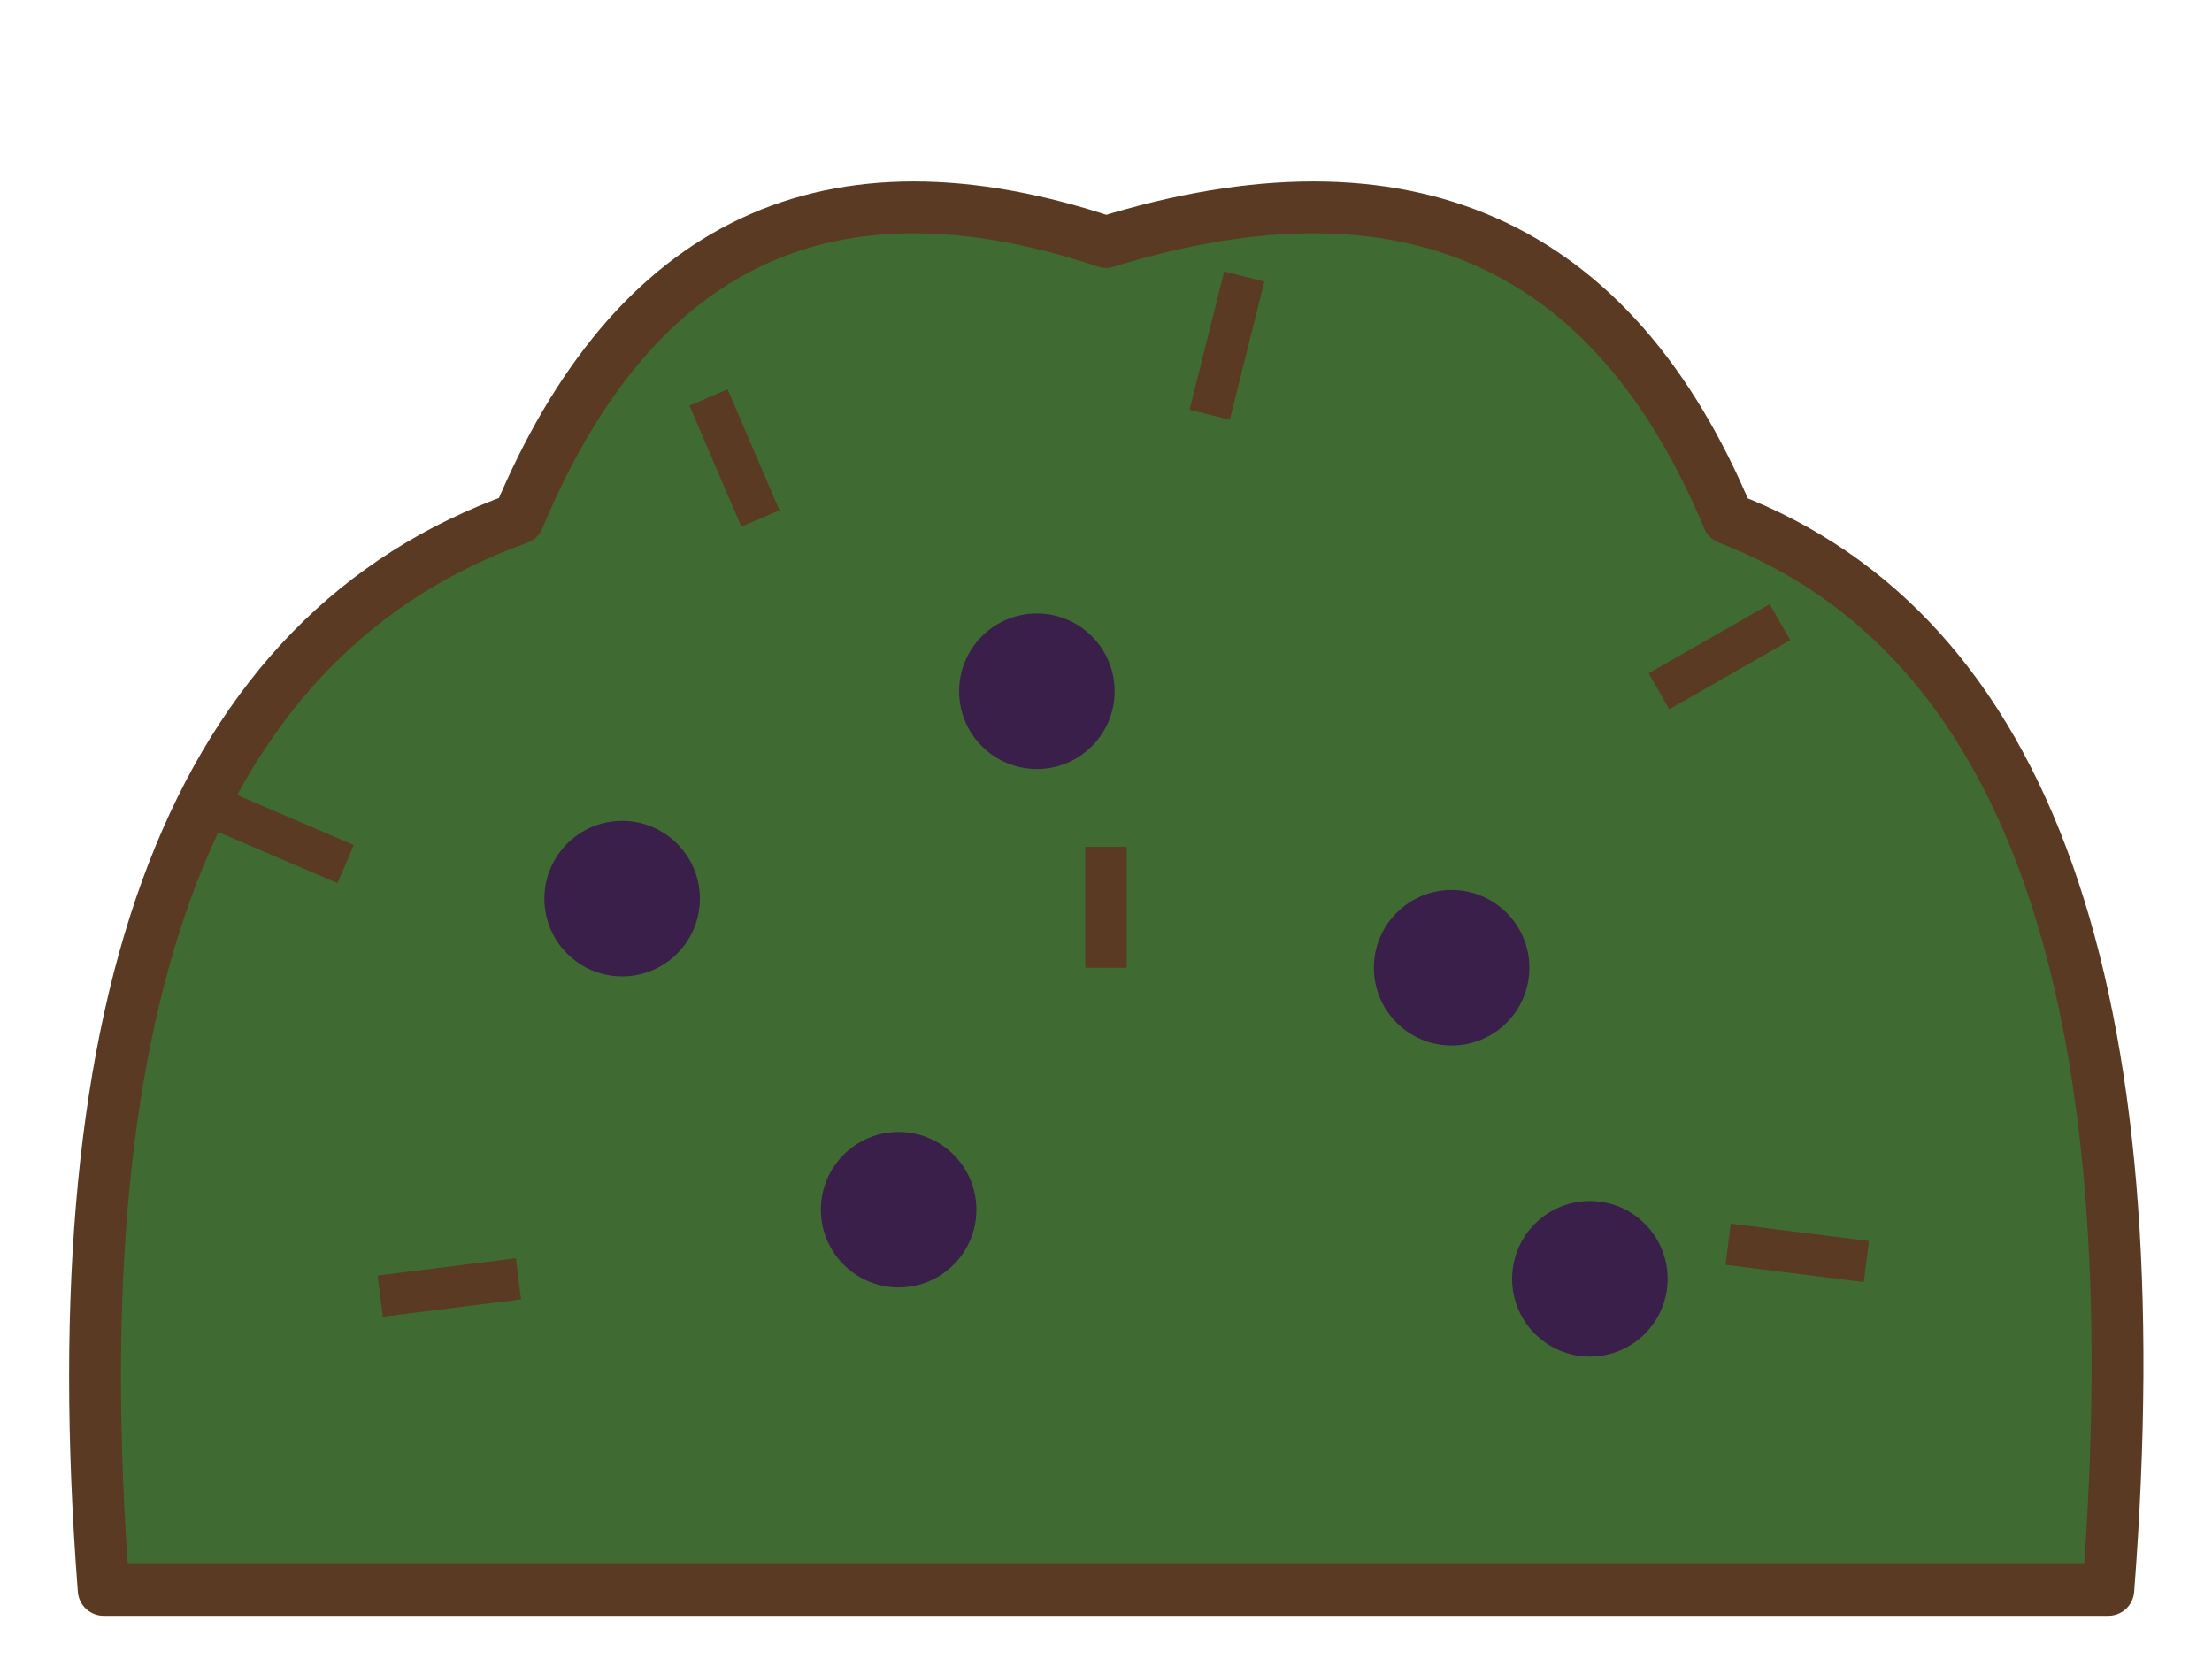
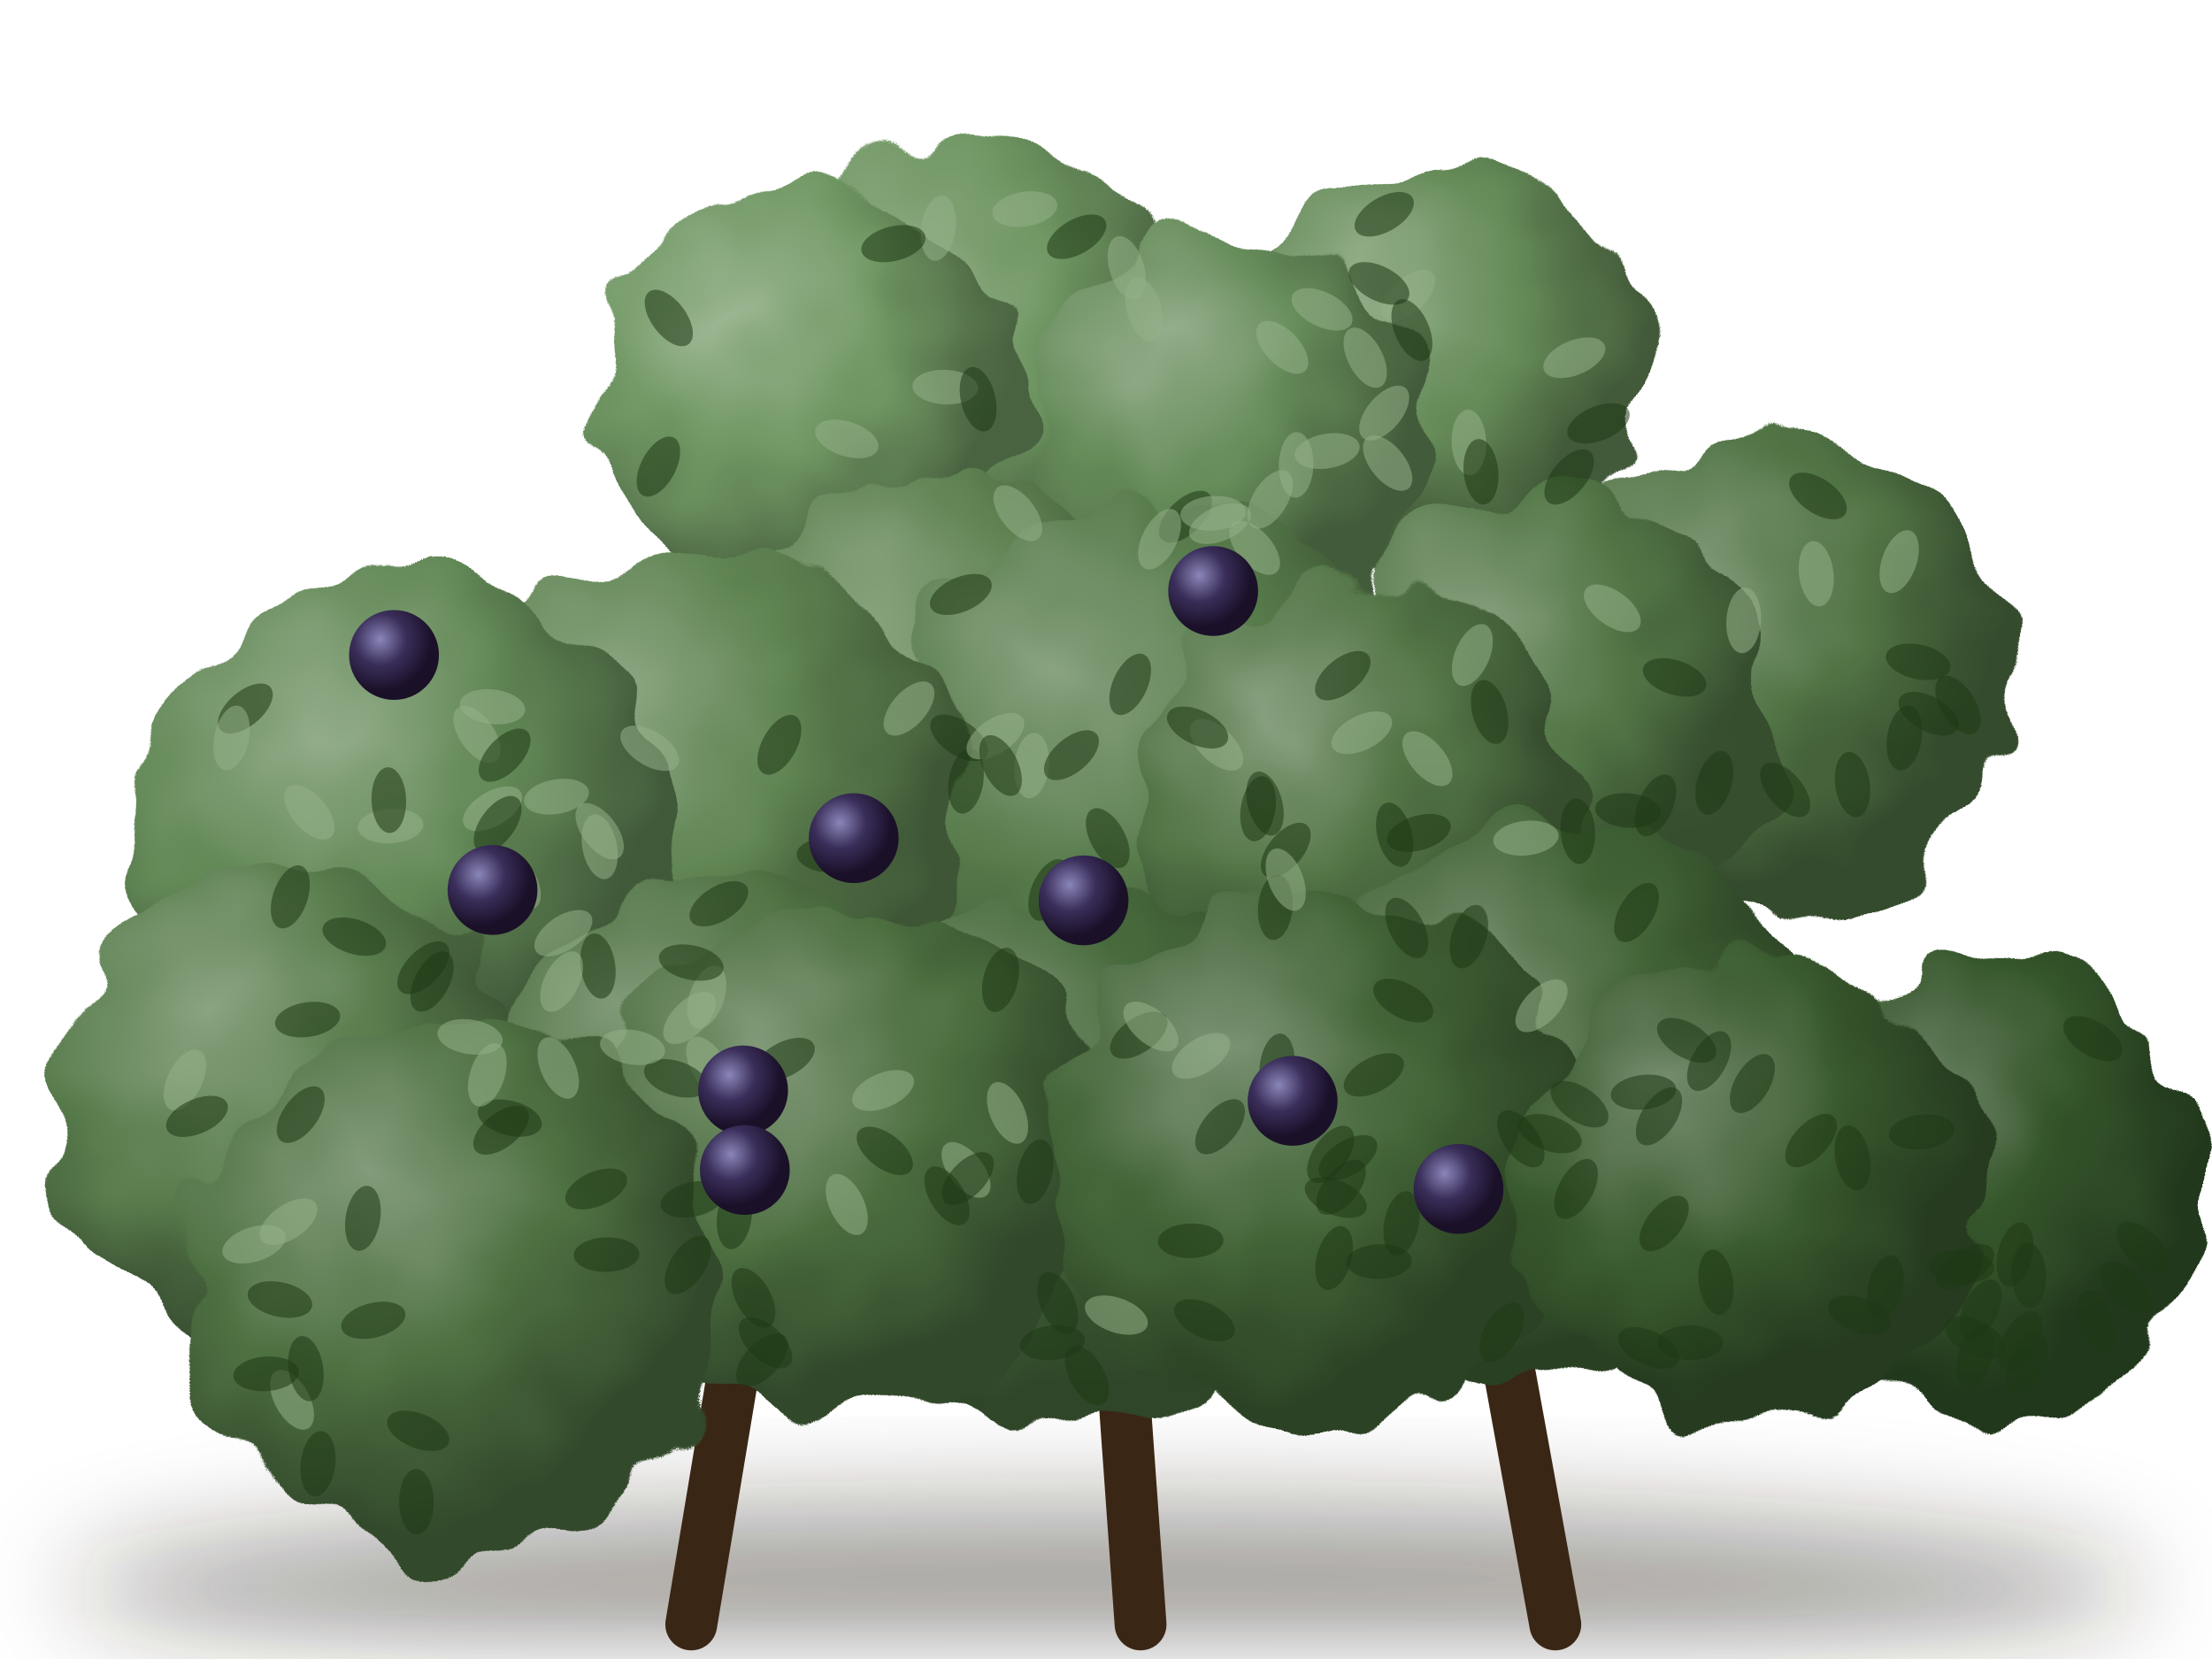
<svg xmlns="http://www.w3.org/2000/svg" width="128" height="96" viewBox="0 0 128 96">
-   <path d="M6 92 Q2 40 30 30 Q40 6 64 14 Q90 6 100 30 Q126 40 122 92 Z" fill="#3f6b33" stroke="#5a3a22" stroke-width="3" stroke-linejoin="round" stroke-linecap="round" />
-   <path d="M20 50 l-7 -3" stroke="#5a3a22" stroke-width="2.4" />
-   <path d="M44 30 l-3 -7" stroke="#5a3a22" stroke-width="2.4" />
-   <path d="M70 24 l2 -8" stroke="#5a3a22" stroke-width="2.4" />
-   <path d="M96 40 l7 -4" stroke="#5a3a22" stroke-width="2.4" />
-   <path d="M30 74 l-8 1" stroke="#5a3a22" stroke-width="2.4" />
-   <path d="M100 72 l8 1" stroke="#5a3a22" stroke-width="2.4" />
-   <path d="M64 56 l0 -7" stroke="#5a3a22" stroke-width="2.4" />
-   <circle cx="36" cy="52" r="4.5" fill="#3a1f4a" />
-   <circle cx="60" cy="40" r="4.5" fill="#3a1f4a" />
-   <circle cx="84" cy="56" r="4.5" fill="#3a1f4a" />
-   <circle cx="52" cy="70" r="4.5" fill="#3a1f4a" />
-   <circle cx="92" cy="74" r="4.5" fill="#3a1f4a" />
+   <defs>
+     <filter id="b1" x="-50%" y="-50%" width="200%" height="200%">
+       <feGaussianBlur stdDeviation="3" />
+     </filter>
+     <filter id="f2" x="-20%" y="-20%" width="140%" height="140%">
+       <feTurbulence type="fractalNoise" baseFrequency="0.18" numOctaves="2" seed="947" />
+       <feDisplacementMap in="SourceGraphic" scale="5.4" xChannelSelector="R" yChannelSelector="G" />
+     </filter>
+     <radialGradient id="r3" gradientUnits="userSpaceOnUse" cx="79.1" cy="16.5" r="15.8">
+       <stop offset="0" stop-color="#93ae8a" />
+       <stop offset="0.55" stop-color="#658b58" />
+       <stop offset="1" stop-color="#425a39" />
+     </radialGradient>
+     <radialGradient id="r4" gradientUnits="userSpaceOnUse" cx="51.4" cy="16.6" r="18">
+       <stop offset="0" stop-color="#99b490" />
+       <stop offset="0.55" stop-color="#6d9460" />
+       <stop offset="1" stop-color="#47603e" />
+     </radialGradient>
+     <radialGradient id="r5" gradientUnits="userSpaceOnUse" cx="42.6" cy="18.1" r="15.7">
+       <stop offset="0" stop-color="#9bb692" />
+       <stop offset="0.55" stop-color="#709763" />
+       <stop offset="1" stop-color="#496240" />
+     </radialGradient>
+     <radialGradient id="r6" gradientUnits="userSpaceOnUse" cx="66.9" cy="20.3" r="15">
+       <stop offset="0" stop-color="#94ae8c" />
+       <stop offset="0.55" stop-color="#668c5a" />
+       <stop offset="1" stop-color="#425b3a" />
+     </radialGradient>
+     <radialGradient id="r7" gradientUnits="userSpaceOnUse" cx="97.5" cy="33.6" r="18.3">
+       <stop offset="0" stop-color="#859e7d" />
+       <stop offset="0.55" stop-color="#517445" />
+       <stop offset="1" stop-color="#354b2d" />
+     </radialGradient>
+     <radialGradient id="r8" gradientUnits="userSpaceOnUse" cx="84.7" cy="36.1" r="17.3">
+       <stop offset="0" stop-color="#87a07e" />
+       <stop offset="0.55" stop-color="#537747" />
+       <stop offset="1" stop-color="#364d2e" />
+     </radialGradient>
+     <radialGradient id="r9" gradientUnits="userSpaceOnUse" cx="49.5" cy="36.5" r="19.8">
+       <stop offset="0" stop-color="#8ea885" />
+       <stop offset="0.55" stop-color="#5e8251" />
+       <stop offset="1" stop-color="#3d5435" />
+     </radialGradient>
+     <radialGradient id="r10" gradientUnits="userSpaceOnUse" cx="61.2" cy="38.8" r="21.4">
+       <stop offset="0" stop-color="#89a381" />
+       <stop offset="0.55" stop-color="#577b4b" />
+       <stop offset="1" stop-color="#395031" />
+     </radialGradient>
+     <radialGradient id="r11" gradientUnits="userSpaceOnUse" cx="73.8" cy="41.2" r="17.1">
+       <stop offset="0" stop-color="#879f7e" />
+       <stop offset="0.55" stop-color="#537647" />
+       <stop offset="1" stop-color="#364d2e" />
+     </radialGradient>
+     <radialGradient id="r12" gradientUnits="userSpaceOnUse" cx="35.5" cy="40.7" r="19.7">
+       <stop offset="0" stop-color="#8fa986" />
+       <stop offset="0.55" stop-color="#5f8452" />
+       <stop offset="1" stop-color="#3e5635" />
+     </radialGradient>
+     <radialGradient id="r13" gradientUnits="userSpaceOnUse" cx="18.2" cy="42" r="20">
+       <stop offset="0" stop-color="#92ac89" />
+       <stop offset="0.55" stop-color="#638957" />
+       <stop offset="1" stop-color="#405939" />
+     </radialGradient>
+     <radialGradient id="r14" gradientUnits="userSpaceOnUse" cx="84.2" cy="57.6" r="21.1">
+       <stop offset="0" stop-color="#7a9272" />
+       <stop offset="0.55" stop-color="#416336" />
+       <stop offset="1" stop-color="#2a4023" />
+     </radialGradient>
+     <radialGradient id="r15" gradientUnits="userSpaceOnUse" cx="11.9" cy="58.7" r="18.3">
+       <stop offset="0" stop-color="#8ba482" />
+       <stop offset="0.55" stop-color="#597d4d" />
+       <stop offset="1" stop-color="#3a5132" />
+     </radialGradient>
+     <radialGradient id="r16" gradientUnits="userSpaceOnUse" cx="37.2" cy="59.3" r="19.1">
+       <stop offset="0" stop-color="#849d7c" />
+       <stop offset="0.55" stop-color="#507344" />
+       <stop offset="1" stop-color="#344b2c" />
+     </radialGradient>
+     <radialGradient id="r17" gradientUnits="userSpaceOnUse" cx="55.7" cy="60.5" r="20.3">
+       <stop offset="0" stop-color="#7f9777" />
+       <stop offset="0.55" stop-color="#486b3d" />
+       <stop offset="1" stop-color="#2f4628" />
+     </radialGradient>
+     <radialGradient id="r18" gradientUnits="userSpaceOnUse" cx="43.9" cy="61.1" r="19.5">
+       <stop offset="0" stop-color="#829a79" />
+       <stop offset="0.55" stop-color="#4c6f40" />
+       <stop offset="1" stop-color="#31482a" />
+     </radialGradient>
+     <radialGradient id="r19" gradientUnits="userSpaceOnUse" cx="70.9" cy="60.9" r="20">
+       <stop offset="0" stop-color="#7b9374" />
+       <stop offset="0.55" stop-color="#436538" />
+       <stop offset="1" stop-color="#2c4224" />
+     </radialGradient>
+     <radialGradient id="r20" gradientUnits="userSpaceOnUse" cx="110.1" cy="63.4" r="17.4">
+       <stop offset="0" stop-color="#72896b" />
+       <stop offset="0.55" stop-color="#35562b" />
+       <stop offset="1" stop-color="#22381c" />
+     </radialGradient>
+     <radialGradient id="r21" gradientUnits="userSpaceOnUse" cx="96.4" cy="63.3" r="17.7">
+       <stop offset="0" stop-color="#758c6d" />
+       <stop offset="0.55" stop-color="#3a5b2f" />
+       <stop offset="1" stop-color="#263b1f" />
+     </radialGradient>
+     <radialGradient id="r22" gradientUnits="userSpaceOnUse" cx="20.8" cy="68" r="20.4">
+       <stop offset="0" stop-color="#839c7b" />
+       <stop offset="0.55" stop-color="#4e7142" />
+       <stop offset="1" stop-color="#33492b" />
+     </radialGradient>
+     <radialGradient id="r23" gradientUnits="userSpaceOnUse" cx="48.6" cy="47.6" r="3">
+       <stop offset="0" stop-color="#8a86b8" />
+       <stop offset="0.5" stop-color="#3a2e5a" />
+       <stop offset="1" stop-color="#1a1028" />
+     </radialGradient>
+     <radialGradient id="r24" gradientUnits="userSpaceOnUse" cx="83.6" cy="67.9" r="3">
+       <stop offset="0" stop-color="#8a86b8" />
+       <stop offset="0.5" stop-color="#3a2e5a" />
+       <stop offset="1" stop-color="#1a1028" />
+     </radialGradient>
+     <radialGradient id="r25" gradientUnits="userSpaceOnUse" cx="69.4" cy="33.3" r="3">
+       <stop offset="0" stop-color="#8a86b8" />
+       <stop offset="0.5" stop-color="#3a2e5a" />
+       <stop offset="1" stop-color="#1a1028" />
+     </radialGradient>
+     <radialGradient id="r26" gradientUnits="userSpaceOnUse" cx="22" cy="37" r="3">
+       <stop offset="0" stop-color="#8a86b8" />
+       <stop offset="0.5" stop-color="#3a2e5a" />
+       <stop offset="1" stop-color="#1a1028" />
+     </radialGradient>
+     <radialGradient id="r27" gradientUnits="userSpaceOnUse" cx="74" cy="62.8" r="3">
+       <stop offset="0" stop-color="#8a86b8" />
+       <stop offset="0.5" stop-color="#3a2e5a" />
+       <stop offset="1" stop-color="#1a1028" />
+     </radialGradient>
+     <radialGradient id="r28" gradientUnits="userSpaceOnUse" cx="42.2" cy="62.2" r="3">
+       <stop offset="0" stop-color="#8a86b8" />
+       <stop offset="0.5" stop-color="#3a2e5a" />
+       <stop offset="1" stop-color="#1a1028" />
+     </radialGradient>
+     <radialGradient id="r29" gradientUnits="userSpaceOnUse" cx="61.9" cy="51.2" r="3">
+       <stop offset="0" stop-color="#8a86b8" />
+       <stop offset="0.5" stop-color="#3a2e5a" />
+       <stop offset="1" stop-color="#1a1028" />
+     </radialGradient>
+     <radialGradient id="r30" gradientUnits="userSpaceOnUse" cx="42.3" cy="66.8" r="3">
+       <stop offset="0" stop-color="#8a86b8" />
+       <stop offset="0.5" stop-color="#3a2e5a" />
+       <stop offset="1" stop-color="#1a1028" />
+     </radialGradient>
+     <radialGradient id="r31" gradientUnits="userSpaceOnUse" cx="27.7" cy="50.6" r="3">
+       <stop offset="0" stop-color="#8a86b8" />
+       <stop offset="0.5" stop-color="#3a2e5a" />
+       <stop offset="1" stop-color="#1a1028" />
+     </radialGradient>
+   </defs>
+   <ellipse cx="64" cy="92" rx="60" ry="5" fill="#1a1408" opacity="0.4" filter="url(#b1)" />
+   <path d="M40 94 L44 70 M66 94 L64 66 M90 94 L86 72" stroke="#3a2614" stroke-width="3" stroke-linecap="round" />
+   <g filter="url(#f2)">
+     <circle cx="83.4" cy="21.3" r="12.1" fill="url(#r3)" />
+     <circle cx="56.3" cy="22.1" r="13.8" fill="url(#r4)" />
+     <circle cx="46.8" cy="22.9" r="12.1" fill="url(#r5)" />
+     <circle cx="70.9" cy="24.9" r="11.5" fill="url(#r6)" />
+     <circle cx="102.4" cy="39.2" r="14.1" fill="url(#r7)" />
+     <circle cx="89.4" cy="41.5" r="13.3" fill="url(#r8)" />
+     <circle cx="54.8" cy="42.5" r="15.2" fill="url(#r9)" />
+     <circle cx="67" cy="45.4" r="16.4" fill="url(#r10)" />
+     <circle cx="78.5" cy="46.5" r="13.2" fill="url(#r11)" />
+     <circle cx="40.8" cy="46.8" r="15.1" fill="url(#r12)" />
+     <circle cx="23.6" cy="48.2" r="15.4" fill="url(#r13)" />
+     <circle cx="89.9" cy="64.1" r="16.2" fill="url(#r14)" />
+     <circle cx="16.8" cy="64.4" r="14.1" fill="url(#r15)" />
+     <circle cx="42.4" cy="65.2" r="14.7" fill="url(#r16)" />
+     <circle cx="61.2" cy="66.8" r="15.6" fill="url(#r17)" />
+     <circle cx="49.2" cy="67.1" r="15" fill="url(#r18)" />
+     <circle cx="76.3" cy="67.1" r="15.4" fill="url(#r19)" />
+     <circle cx="114.7" cy="68.7" r="13.4" fill="url(#r20)" />
+     <circle cx="101.2" cy="68.8" r="13.6" fill="url(#r21)" />
+     <circle cx="26.3" cy="74.3" r="15.7" fill="url(#r22)" />
+   </g>
+   <g>
+     <ellipse cx="81.4" cy="53.7" rx="1.9" ry="1" transform="rotate(62.6 81.4 53.7)" fill="#1d3814" opacity="0.55" />
+     <ellipse cx="86.9" cy="77.1" rx="1.9" ry="1" transform="rotate(120.6 86.9 77.1)" fill="#1d3814" opacity="0.55" />
+     <ellipse cx="41" cy="61.7" rx="1.9" ry="1" transform="rotate(59.4 41 61.7)" fill="#93b089" opacity="0.55" />
+     <ellipse cx="58.9" cy="29.7" rx="1.9" ry="1" transform="rotate(51.9 58.9 29.7)" fill="#93b089" opacity="0.55" />
+     <ellipse cx="32.6" cy="54" rx="1.9" ry="1" transform="rotate(146.4 32.6 54)" fill="#93b089" opacity="0.55" />
+     <ellipse cx="34.6" cy="55.9" rx="1.9" ry="1" transform="rotate(81.9 34.6 55.9)" fill="#1d3814" opacity="0.55" />
+     <ellipse cx="113.3" cy="40.8" rx="1.9" ry="1" transform="rotate(58.2 113.3 40.8)" fill="#1d3814" opacity="0.55" />
+     <ellipse cx="65.2" cy="15.5" rx="1.9" ry="1" transform="rotate(72.8 65.2 15.5)" fill="#93b089" opacity="0.55" />
+     <ellipse cx="79.8" cy="73" rx="1.9" ry="1" transform="rotate(177.9 79.8 73)" fill="#1d3814" opacity="0.55" />
+     <ellipse cx="54.3" cy="13.2" rx="1.9" ry="1" transform="rotate(97.7 54.3 13.2)" fill="#93b089" opacity="0.55" />
+     <ellipse cx="91.4" cy="63.9" rx="1.9" ry="1" transform="rotate(33.8 91.4 63.9)" fill="#1d3814" opacity="0.55" />
+     <ellipse cx="68.6" cy="29.9" rx="1.9" ry="1" transform="rotate(136.2 68.6 29.9)" fill="#1d3814" opacity="0.55" />
+     <ellipse cx="81.5" cy="17.1" rx="1.9" ry="1" transform="rotate(136.8 81.5 17.1)" fill="#93b089" opacity="0.55" />
+     <ellipse cx="55.9" cy="45.2" rx="1.9" ry="1" transform="rotate(98.9 55.9 45.2)" fill="#1d3814" opacity="0.55" />
+     <ellipse cx="34.7" cy="49" rx="1.9" ry="1" transform="rotate(78.9 34.7 49)" fill="#93b089" opacity="0.55" />
+     <ellipse cx="24.2" cy="82.8" rx="1.9" ry="1" transform="rotate(21.9 24.2 82.8)" fill="#1d3814" opacity="0.55" />
+     <ellipse cx="109.9" cy="32.5" rx="1.9" ry="1" transform="rotate(109.6 109.9 32.5)" fill="#93b089" opacity="0.55" />
+     <ellipse cx="81.2" cy="57.9" rx="1.9" ry="1" transform="rotate(28.5 81.2 57.9)" fill="#1d3814" opacity="0.55" />
+     <ellipse cx="21" cy="70.5" rx="1.9" ry="1" transform="rotate(99.4 21 70.5)" fill="#1d3814" opacity="0.55" />
+     <ellipse cx="68.9" cy="71.8" rx="1.9" ry="1" transform="rotate(178.6 68.9 71.8)" fill="#1d3814" opacity="0.55" />
+     <ellipse cx="105.1" cy="33.2" rx="1.9" ry="1" transform="rotate(83.1 105.1 33.2)" fill="#93b089" opacity="0.55" />
+     <ellipse cx="62.3" cy="13.7" rx="1.9" ry="1" transform="rotate(149.8 62.3 13.7)" fill="#1d3814" opacity="0.55" />
+     <ellipse cx="96.3" cy="70.8" rx="1.9" ry="1" transform="rotate(129 96.3 70.8)" fill="#1d3814" opacity="0.55" />
+     <ellipse cx="17.9" cy="47" rx="1.9" ry="1" transform="rotate(49.2 17.9 47)" fill="#93b089" opacity="0.55" />
+     <ellipse cx="70.2" cy="29.7" rx="1.9" ry="1" transform="rotate(176.4 70.2 29.7)" fill="#93b089" opacity="0.55" />
+     <ellipse cx="110.2" cy="42.7" rx="1.9" ry="1" transform="rotate(99.2 110.2 42.7)" fill="#1d3814" opacity="0.55" />
+     <ellipse cx="28.3" cy="52.2" rx="1.9" ry="1" transform="rotate(165.9 28.3 52.2)" fill="#1d3814" opacity="0.55" />
+     <ellipse cx="92.5" cy="24.5" rx="1.9" ry="1" transform="rotate(158.3 92.5 24.5)" fill="#1d3814" opacity="0.55" />
+     <ellipse cx="82.6" cy="43.9" rx="1.9" ry="1" transform="rotate(49.7 82.6 43.9)" fill="#93b089" opacity="0.55" />
+     <ellipse cx="66.2" cy="17.9" rx="1.9" ry="1" transform="rotate(74.7 66.2 17.9)" fill="#93b089" opacity="0.55" />
+     <ellipse cx="75" cy="26.9" rx="1.9" ry="1" transform="rotate(91.4 75 26.9)" fill="#93b089" opacity="0.55" />
+     <ellipse cx="80.3" cy="26.8" rx="1.9" ry="1" transform="rotate(50.9 80.3 26.8)" fill="#93b089" opacity="0.55" />
+     <ellipse cx="114.3" cy="78.5" rx="1.9" ry="1" transform="rotate(105.6 114.3 78.5)" fill="#1d3814" opacity="0.55" />
+     <ellipse cx="85" cy="25.6" rx="1.9" ry="1" transform="rotate(88.1 85 25.6)" fill="#93b089" opacity="0.55" />
+     <ellipse cx="18.4" cy="84.7" rx="1.9" ry="1" transform="rotate(96.9 18.4 84.7)" fill="#1d3814" opacity="0.55" />
+     <ellipse cx="72.8" cy="46.8" rx="1.9" ry="1" transform="rotate(99.3 72.8 46.8)" fill="#1d3814" opacity="0.55" />
+     <ellipse cx="99.3" cy="74.2" rx="1.9" ry="1" transform="rotate(82 99.3 74.2)" fill="#1d3814" opacity="0.55" />
+     <ellipse cx="55.5" cy="42.7" rx="1.9" ry="1" transform="rotate(34 55.5 42.7)" fill="#1d3814" opacity="0.55" />
+     <ellipse cx="59.9" cy="67.8" rx="1.9" ry="1" transform="rotate(102.9 59.9 67.8)" fill="#1d3814" opacity="0.55" />
+     <ellipse cx="14.2" cy="41" rx="1.9" ry="1" transform="rotate(139.6 14.2 41)" fill="#1d3814" opacity="0.55" />
+     <ellipse cx="44.1" cy="78.7" rx="1.9" ry="1" transform="rotate(134 44.1 78.7)" fill="#1d3814" opacity="0.55" />
+     <ellipse cx="57.6" cy="42.6" rx="1.9" ry="1" transform="rotate(146.1 57.6 42.6)" fill="#93b089" opacity="0.55" />
+     <ellipse cx="116.9" cy="77.6" rx="1.9" ry="1" transform="rotate(119.5 116.9 77.6)" fill="#1d3814" opacity="0.55" />
+     <ellipse cx="22.6" cy="47.8" rx="1.9" ry="1" transform="rotate(176.5 22.6 47.8)" fill="#93b089" opacity="0.55" />
+     <ellipse cx="28.5" cy="40.9" rx="1.9" ry="1" transform="rotate(6.7 28.5 40.9)" fill="#93b089" opacity="0.55" />
+     <ellipse cx="99.2" cy="45.3" rx="1.9" ry="1" transform="rotate(106.2 99.2 45.3)" fill="#1d3814" opacity="0.55" />
+     <ellipse cx="91.1" cy="20.7" rx="1.9" ry="1" transform="rotate(157.4 91.1 20.7)" fill="#93b089" opacity="0.55" />
+     <ellipse cx="73.8" cy="52.5" rx="1.9" ry="1" transform="rotate(94.7 73.8 52.5)" fill="#1d3814" opacity="0.55" />
+     <ellipse cx="74.4" cy="49.2" rx="1.9" ry="1" transform="rotate(130 74.4 49.2)" fill="#1d3814" opacity="0.55" />
+     <ellipse cx="25" cy="56.8" rx="1.9" ry="1" transform="rotate(117.9 25 56.8)" fill="#1d3814" opacity="0.55" />
+     <ellipse cx="85.7" cy="27.3" rx="1.9" ry="1" transform="rotate(84.5 85.7 27.3)" fill="#1d3814" opacity="0.55" />
+     <ellipse cx="16.9" cy="81" rx="1.9" ry="1" transform="rotate(60.9 16.9 81)" fill="#93b089" opacity="0.55" />
+     <ellipse cx="32.5" cy="56.8" rx="1.9" ry="1" transform="rotate(117 32.5 56.8)" fill="#93b089" opacity="0.55" />
+     <ellipse cx="78.8" cy="42.4" rx="1.9" ry="1" transform="rotate(153.4 78.8 42.4)" fill="#93b089" opacity="0.55" />
+     <ellipse cx="74.4" cy="50.9" rx="1.9" ry="1" transform="rotate(68.4 74.4 50.9)" fill="#93b089" opacity="0.55" />
+     <ellipse cx="90.8" cy="27.6" rx="1.9" ry="1" transform="rotate(129.4 90.8 27.6)" fill="#1d3814" opacity="0.55" />
+     <ellipse cx="51.1" cy="63.1" rx="1.9" ry="1" transform="rotate(157 51.1 63.1)" fill="#93b089" opacity="0.55" />
+     <ellipse cx="111" cy="38.3" rx="1.9" ry="1" transform="rotate(12.3 111 38.3)" fill="#1d3814" opacity="0.55" />
+     <ellipse cx="21.6" cy="76.4" rx="1.9" ry="1" transform="rotate(165.8 21.6 76.4)" fill="#1d3814" opacity="0.55" />
+     <ellipse cx="89.2" cy="58.2" rx="1.9" ry="1" transform="rotate(134.4 89.2 58.2)" fill="#93b089" opacity="0.55" />
+     <ellipse cx="39.1" cy="62.4" rx="1.9" ry="1" transform="rotate(17.7 39.1 62.4)" fill="#1d3814" opacity="0.55" />
+     <ellipse cx="70.6" cy="30.3" rx="1.9" ry="1" transform="rotate(157.1 70.6 30.3)" fill="#93b089" opacity="0.55" />
+     <ellipse cx="77" cy="66.8" rx="1.9" ry="1" transform="rotate(124.9 77 66.8)" fill="#1d3814" opacity="0.55" />
+     <ellipse cx="27.2" cy="60" rx="1.9" ry="1" transform="rotate(8.3 27.2 60)" fill="#93b089" opacity="0.55" />
+     <ellipse cx="34.7" cy="48.1" rx="1.9" ry="1" transform="rotate(52.8 34.7 48.1)" fill="#93b089" opacity="0.55" />
+     <ellipse cx="114.3" cy="77.4" rx="1.9" ry="1" transform="rotate(26.2 114.3 77.4)" fill="#1d3814" opacity="0.55" />
+     <ellipse cx="13.4" cy="42.7" rx="1.9" ry="1" transform="rotate(101.9 13.4 42.7)" fill="#93b089" opacity="0.55" />
+     <ellipse cx="97.6" cy="60.2" rx="1.9" ry="1" transform="rotate(30.6 97.6 60.2)" fill="#1d3814" opacity="0.55" />
+     <ellipse cx="34.5" cy="68.8" rx="1.9" ry="1" transform="rotate(156.8 34.5 68.8)" fill="#1d3814" opacity="0.55" />
+     <ellipse cx="70.4" cy="43.1" rx="1.9" ry="1" transform="rotate(43.3 70.4 43.1)" fill="#93b089" opacity="0.55" />
+     <ellipse cx="69.7" cy="76.4" rx="1.9" ry="1" transform="rotate(25.8 69.7 76.4)" fill="#1d3814" opacity="0.55" />
+     <ellipse cx="74.2" cy="20.1" rx="1.9" ry="1" transform="rotate(45.7 74.2 20.1)" fill="#93b089" opacity="0.55" />
+     <ellipse cx="113.5" cy="73.3" rx="1.9" ry="1" transform="rotate(1.7 113.5 73.3)" fill="#1d3814" opacity="0.55" />
+     <ellipse cx="14.7" cy="72" rx="1.9" ry="1" transform="rotate(162.2 14.7 72)" fill="#93b089" opacity="0.55" />
+     <ellipse cx="111.6" cy="41.3" rx="1.9" ry="1" transform="rotate(28.4 111.6 41.3)" fill="#1d3814" opacity="0.55" />
+     <ellipse cx="79" cy="20.7" rx="1.9" ry="1" transform="rotate(62.2 79 20.7)" fill="#93b089" opacity="0.55" />
+     <ellipse cx="117.3" cy="78.9" rx="1.9" ry="1" transform="rotate(115 117.3 78.9)" fill="#1d3814" opacity="0.55" />
+     <ellipse cx="123" cy="74.5" rx="1.9" ry="1" transform="rotate(45 123 74.5)" fill="#1d3814" opacity="0.55" />
+     <ellipse cx="93.3" cy="35.2" rx="1.9" ry="1" transform="rotate(35.9 93.3 35.2)" fill="#93b089" opacity="0.55" />
+     <ellipse cx="117.4" cy="73.8" rx="1.9" ry="1" transform="rotate(87 117.4 73.8)" fill="#1d3814" opacity="0.55" />
+     <ellipse cx="109.1" cy="74.5" rx="1.9" ry="1" transform="rotate(102.9 109.1 74.5)" fill="#1d3814" opacity="0.55" />
+     <ellipse cx="35.1" cy="72.6" rx="1.9" ry="1" transform="rotate(178.7 35.1 72.6)" fill="#1d3814" opacity="0.55" />
+     <ellipse cx="15.4" cy="79.5" rx="1.9" ry="1" transform="rotate(176 15.4 79.5)" fill="#1d3814" opacity="0.55" />
+     <ellipse cx="103.3" cy="45.7" rx="1.9" ry="1" transform="rotate(49.4 103.3 45.7)" fill="#1d3814" opacity="0.55" />
+     <ellipse cx="39.8" cy="73.2" rx="1.9" ry="1" transform="rotate(123.4 39.8 73.2)" fill="#1d3814" opacity="0.55" />
+     <ellipse cx="36.6" cy="60.6" rx="1.9" ry="1" transform="rotate(8.8 36.6 60.6)" fill="#93b089" opacity="0.55" />
+     <ellipse cx="24.1" cy="86.9" rx="1.9" ry="1" transform="rotate(89.4 24.1 86.9)" fill="#1d3814" opacity="0.55" />
+     <ellipse cx="55.9" cy="67.7" rx="1.9" ry="1" transform="rotate(51.5 55.9 67.7)" fill="#93b089" opacity="0.55" />
+     <ellipse cx="40.9" cy="57.7" rx="1.9" ry="1" transform="rotate(109.3 40.9 57.7)" fill="#93b089" opacity="0.55" />
+     <ellipse cx="65.4" cy="39.6" rx="1.9" ry="1" transform="rotate(114.6 65.4 39.6)" fill="#1d3814" opacity="0.55" />
+     <ellipse cx="73.5" cy="28.9" rx="1.9" ry="1" transform="rotate(122 73.5 28.9)" fill="#93b089" opacity="0.55" />
+     <ellipse cx="91.2" cy="68.8" rx="1.9" ry="1" transform="rotate(118.7 91.2 68.8)" fill="#1d3814" opacity="0.55" />
+     <ellipse cx="85.2" cy="37.9" rx="1.9" ry="1" transform="rotate(113.1 85.2 37.9)" fill="#93b089" opacity="0.55" />
+     <ellipse cx="10.7" cy="62.5" rx="1.9" ry="1" transform="rotate(116.3 10.7 62.5)" fill="#93b089" opacity="0.55" />
+     <ellipse cx="107.2" cy="67" rx="1.9" ry="1" transform="rotate(79.3 107.2 67)" fill="#1d3814" opacity="0.55" />
+     <ellipse cx="52.6" cy="41" rx="1.9" ry="1" transform="rotate(131.8 52.6 41)" fill="#93b089" opacity="0.55" />
+     <ellipse cx="38.7" cy="18.4" rx="1.9" ry="1" transform="rotate(53.1 38.7 18.4)" fill="#1d3814" opacity="0.55" />
+     <ellipse cx="37.6" cy="43.3" rx="1.9" ry="1" transform="rotate(31.6 37.6 43.3)" fill="#93b089" opacity="0.55" />
+     <ellipse cx="73.9" cy="61.7" rx="1.9" ry="1" transform="rotate(97.1 73.9 61.7)" fill="#1d3814" opacity="0.55" />
+     <ellipse cx="59.7" cy="44.3" rx="1.9" ry="1" transform="rotate(95.6 59.7 44.3)" fill="#93b089" opacity="0.55" />
+     <ellipse cx="28.5" cy="46.8" rx="1.9" ry="1" transform="rotate(149.5 28.5 46.8)" fill="#93b089" opacity="0.55" />
+     <ellipse cx="113.7" cy="73.3" rx="1.9" ry="1" transform="rotate(148.4 113.7 73.3)" fill="#1d3814" opacity="0.55" />
+     <ellipse cx="65.9" cy="59.9" rx="1.9" ry="1" transform="rotate(145.2 65.9 59.9)" fill="#1d3814" opacity="0.55" />
+     <ellipse cx="43.6" cy="75.1" rx="1.9" ry="1" transform="rotate(61 43.6 75.1)" fill="#1d3814" opacity="0.55" />
+     <ellipse cx="95.1" cy="63.2" rx="1.9" ry="1" transform="rotate(173.3 95.1 63.2)" fill="#1d3814" opacity="0.55" />
+     <ellipse cx="60.9" cy="77.7" rx="1.9" ry="1" transform="rotate(174 60.9 77.7)" fill="#1d3814" opacity="0.55" />
+     <ellipse cx="80.1" cy="23.9" rx="1.9" ry="1" transform="rotate(130.4 80.1 23.9)" fill="#93b089" opacity="0.55" />
+     <ellipse cx="88.3" cy="48.5" rx="1.9" ry="1" transform="rotate(174.1 88.3 48.5)" fill="#93b089" opacity="0.55" />
+     <ellipse cx="32.3" cy="61.8" rx="1.9" ry="1" transform="rotate(65.8 32.3 61.8)" fill="#93b089" opacity="0.55" />
+     <ellipse cx="54.7" cy="22.4" rx="1.9" ry="1" transform="rotate(2.5 54.7 22.4)" fill="#93b089" opacity="0.55" />
+     <ellipse cx="107.2" cy="45.4" rx="1.9" ry="1" transform="rotate(81.9 107.2 45.4)" fill="#1d3814" opacity="0.55" />
+     <ellipse cx="101.4" cy="62.7" rx="1.9" ry="1" transform="rotate(121 101.4 62.7)" fill="#1d3814" opacity="0.55" />
+     <ellipse cx="78" cy="67" rx="1.9" ry="1" transform="rotate(148 78 67)" fill="#1d3814" opacity="0.55" />
+     <ellipse cx="64.6" cy="76.1" rx="1.9" ry="1" transform="rotate(19.5 64.6 76.1)" fill="#93b089" opacity="0.55" />
+     <ellipse cx="94.2" cy="46.9" rx="1.9" ry="1" transform="rotate(4.5 94.2 46.9)" fill="#1d3814" opacity="0.55" />
+     <ellipse cx="81.1" cy="70.8" rx="1.9" ry="1" transform="rotate(101.1 81.1 70.8)" fill="#1d3814" opacity="0.55" />
+     <ellipse cx="66.6" cy="59.4" rx="1.9" ry="1" transform="rotate(39.8 66.6 59.4)" fill="#93b089" opacity="0.55" />
+     <ellipse cx="41.6" cy="52.3" rx="1.9" ry="1" transform="rotate(148.3 41.6 52.3)" fill="#1d3814" opacity="0.55" />
+     <ellipse cx="88" cy="65.9" rx="1.9" ry="1" transform="rotate(54.4 88 65.9)" fill="#1d3814" opacity="0.55" />
+     <ellipse cx="69.3" cy="42.1" rx="1.9" ry="1" transform="rotate(25.2 69.3 42.1)" fill="#1d3814" opacity="0.55" />
+     <ellipse cx="27.6" cy="42.5" rx="1.9" ry="1" transform="rotate(54.8 27.6 42.5)" fill="#93b089" opacity="0.55" />
+     <ellipse cx="96.9" cy="39.2" rx="1.9" ry="1" transform="rotate(17.5 96.9 39.2)" fill="#1d3814" opacity="0.55" />
+     <ellipse cx="95.4" cy="78" rx="1.9" ry="1" transform="rotate(24.4 95.4 78)" fill="#1d3814" opacity="0.55" />
+     <ellipse cx="94.7" cy="52.8" rx="1.9" ry="1" transform="rotate(120.7 94.7 52.8)" fill="#1d3814" opacity="0.55" />
+     <ellipse cx="76.8" cy="26.1" rx="1.9" ry="1" transform="rotate(170.3 76.8 26.1)" fill="#93b089" opacity="0.55" />
+     <ellipse cx="29.2" cy="43.7" rx="1.9" ry="1" transform="rotate(133.6 29.2 43.7)" fill="#1d3814" opacity="0.55" />
+     <ellipse cx="86.2" cy="41.2" rx="1.9" ry="1" transform="rotate(74.7 86.2 41.2)" fill="#1d3814" opacity="0.55" />
+     <ellipse cx="22.5" cy="46.3" rx="1.9" ry="1" transform="rotate(88.1 22.5 46.3)" fill="#1d3814" opacity="0.55" />
+     <ellipse cx="17.8" cy="59" rx="1.9" ry="1" transform="rotate(171.3 17.8 59)" fill="#1d3814" opacity="0.55" />
+     <ellipse cx="81.7" cy="19.1" rx="1.9" ry="1" transform="rotate(66.7 81.7 19.1)" fill="#1d3814" opacity="0.55" />
+     <ellipse cx="59.3" cy="12.1" rx="1.9" ry="1" transform="rotate(171.1 59.3 12.1)" fill="#93b089" opacity="0.55" />
+     <ellipse cx="49" cy="25.4" rx="1.9" ry="1" transform="rotate(17.9 49 25.4)" fill="#93b089" opacity="0.55" />
+     <ellipse cx="42.5" cy="70.4" rx="1.9" ry="1" transform="rotate(98 42.5 70.4)" fill="#1d3814" opacity="0.55" />
+     <ellipse cx="49" cy="69.7" rx="1.9" ry="1" transform="rotate(64.6 49 69.7)" fill="#93b089" opacity="0.55" />
+     <ellipse cx="105.2" cy="28.7" rx="1.9" ry="1" transform="rotate(34.2 105.2 28.7)" fill="#1d3814" opacity="0.55" />
+     <ellipse cx="45.4" cy="61.3" rx="1.9" ry="1" transform="rotate(152.6 45.4 61.3)" fill="#1d3814" opacity="0.55" />
+     <ellipse cx="98.9" cy="61.4" rx="1.9" ry="1" transform="rotate(119.3 98.9 61.4)" fill="#1d3814" opacity="0.55" />
+     <ellipse cx="85" cy="54.2" rx="1.9" ry="1" transform="rotate(107.5 85 54.2)" fill="#1d3814" opacity="0.55" />
+     <ellipse cx="29" cy="65.4" rx="1.9" ry="1" transform="rotate(141.6 29 65.4)" fill="#1d3814" opacity="0.55" />
+     <ellipse cx="77.3" cy="69.3" rx="1.9" ry="1" transform="rotate(22.7 77.3 69.3)" fill="#1d3814" opacity="0.55" />
+     <ellipse cx="16.2" cy="75.2" rx="1.9" ry="1" transform="rotate(12.3 16.2 75.2)" fill="#1d3814" opacity="0.55" />
+     <ellipse cx="51.2" cy="66.6" rx="1.9" ry="1" transform="rotate(37.3 51.2 66.6)" fill="#1d3814" opacity="0.55" />
+     <ellipse cx="11.4" cy="64.6" rx="1.9" ry="1" transform="rotate(156.5 11.4 64.6)" fill="#1d3814" opacity="0.55" />
+     <ellipse cx="79.8" cy="16.4" rx="1.9" ry="1" transform="rotate(26.6 79.8 16.4)" fill="#1d3814" opacity="0.55" />
+     <ellipse cx="97.8" cy="77.7" rx="1.9" ry="1" transform="rotate(0.5 97.8 77.7)" fill="#1d3814" opacity="0.55" />
+     <ellipse cx="76.5" cy="17.9" rx="1.9" ry="1" transform="rotate(26 76.5 17.9)" fill="#93b089" opacity="0.55" />
+     <ellipse cx="124" cy="72.2" rx="1.9" ry="1" transform="rotate(45.1 124 72.2)" fill="#1d3814" opacity="0.55" />
+     <ellipse cx="45.1" cy="43.1" rx="1.9" ry="1" transform="rotate(119 45.1 43.1)" fill="#1d3814" opacity="0.55" />
+     <ellipse cx="48" cy="49.5" rx="1.9" ry="1" transform="rotate(2.7 48 49.5)" fill="#1d3814" opacity="0.55" />
+     <ellipse cx="44.3" cy="77.7" rx="1.9" ry="1" transform="rotate(42.8 44.3 77.7)" fill="#1d3814" opacity="0.55" />
+     <ellipse cx="121.1" cy="60.1" rx="1.9" ry="1" transform="rotate(31.4 121.1 60.1)" fill="#1d3814" opacity="0.55" />
+     <ellipse cx="104.8" cy="66" rx="1.9" ry="1" transform="rotate(133.5 104.8 66)" fill="#1d3814" opacity="0.55" />
+     <ellipse cx="56" cy="68.2" rx="1.9" ry="1" transform="rotate(134.2 56 68.2)" fill="#1d3814" opacity="0.55" />
+     <ellipse cx="62" cy="43.7" rx="1.9" ry="1" transform="rotate(140 62 43.7)" fill="#1d3814" opacity="0.55" />
+     <ellipse cx="107.6" cy="76.1" rx="1.9" ry="1" transform="rotate(19.6 107.6 76.1)" fill="#1d3814" opacity="0.55" />
+     <ellipse cx="32.2" cy="46.1" rx="1.9" ry="1" transform="rotate(170.2 32.2 46.1)" fill="#93b089" opacity="0.55" />
+     <ellipse cx="77.7" cy="39.1" rx="1.9" ry="1" transform="rotate(141 77.7 39.1)" fill="#1d3814" opacity="0.55" />
+     <ellipse cx="100.9" cy="35.9" rx="1.9" ry="1" transform="rotate(93.9 100.9 35.9)" fill="#93b089" opacity="0.55" />
+     <ellipse cx="111.2" cy="65.5" rx="1.9" ry="1" transform="rotate(173.5 111.2 65.5)" fill="#1d3814" opacity="0.55" />
+     <ellipse cx="91.3" cy="48.1" rx="1.9" ry="1" transform="rotate(86.2 91.3 48.1)" fill="#1d3814" opacity="0.55" />
+     <ellipse cx="96" cy="64.6" rx="1.9" ry="1" transform="rotate(123.5 96 64.6)" fill="#1d3814" opacity="0.55" />
+     <ellipse cx="82.1" cy="48.2" rx="1.9" ry="1" transform="rotate(163.7 82.1 48.2)" fill="#1d3814" opacity="0.55" />
+     <ellipse cx="29.5" cy="64.7" rx="1.9" ry="1" transform="rotate(14.5 29.5 64.7)" fill="#1d3814" opacity="0.55" />
+     <ellipse cx="40" cy="55.7" rx="1.9" ry="1" transform="rotate(11.8 40 55.7)" fill="#1d3814" opacity="0.55" />
+     <ellipse cx="60.7" cy="51.5" rx="1.9" ry="1" transform="rotate(114 60.7 51.5)" fill="#1d3814" opacity="0.55" />
+     <ellipse cx="54.8" cy="69.2" rx="1.9" ry="1" transform="rotate(58.5 54.8 69.2)" fill="#1d3814" opacity="0.55" />
+     <ellipse cx="43" cy="65.6" rx="1.9" ry="1" transform="rotate(95.5 43 65.6)" fill="#93b089" opacity="0.55" />
+     <ellipse cx="16.8" cy="51.9" rx="1.9" ry="1" transform="rotate(109 16.8 51.9)" fill="#1d3814" opacity="0.55" />
+     <ellipse cx="28.8" cy="47.7" rx="1.9" ry="1" transform="rotate(126.3 28.8 47.7)" fill="#1d3814" opacity="0.55" />
+     <ellipse cx="67.1" cy="31.2" rx="1.9" ry="1" transform="rotate(117.2 67.1 31.2)" fill="#93b089" opacity="0.55" />
+     <ellipse cx="70.6" cy="65.2" rx="1.9" ry="1" transform="rotate(129.8 70.6 65.2)" fill="#1d3814" opacity="0.55" />
+     <ellipse cx="17.7" cy="79.2" rx="1.9" ry="1" transform="rotate(81.3 17.7 79.2)" fill="#1d3814" opacity="0.55" />
+     <ellipse cx="62.9" cy="79.6" rx="1.9" ry="1" transform="rotate(61 62.9 79.6)" fill="#1d3814" opacity="0.55" />
+     <ellipse cx="73.2" cy="46.5" rx="1.9" ry="1" transform="rotate(74.9 73.2 46.5)" fill="#1d3814" opacity="0.55" />
+     <ellipse cx="56.6" cy="23.1" rx="1.9" ry="1" transform="rotate(76.8 56.6 23.1)" fill="#1d3814" opacity="0.55" />
+     <ellipse cx="61.2" cy="75.4" rx="1.9" ry="1" transform="rotate(67.4 61.2 75.4)" fill="#1d3814" opacity="0.55" />
+     <ellipse cx="51.7" cy="14.1" rx="1.9" ry="1" transform="rotate(166.1 51.7 14.1)" fill="#1d3814" opacity="0.55" />
+     <ellipse cx="80.1" cy="12.4" rx="1.9" ry="1" transform="rotate(149.7 80.1 12.4)" fill="#1d3814" opacity="0.55" />
+     <ellipse cx="20.5" cy="54.2" rx="1.9" ry="1" transform="rotate(17.4 20.5 54.2)" fill="#1d3814" opacity="0.55" />
+     <ellipse cx="16.7" cy="70.7" rx="1.9" ry="1" transform="rotate(146.1 16.7 70.7)" fill="#93b089" opacity="0.55" />
+     <ellipse cx="77.2" cy="72.8" rx="1.9" ry="1" transform="rotate(105.6 77.2 72.8)" fill="#1d3814" opacity="0.55" />
+     <ellipse cx="30" cy="50.9" rx="1.9" ry="1" transform="rotate(59.3 30 50.9)" fill="#93b089" opacity="0.55" />
+     <ellipse cx="57.9" cy="44.3" rx="1.9" ry="1" transform="rotate(63.6 57.9 44.3)" fill="#1d3814" opacity="0.55" />
+     <ellipse cx="39.9" cy="58.9" rx="1.9" ry="1" transform="rotate(135.1 39.9 58.9)" fill="#93b089" opacity="0.55" />
+     <ellipse cx="77.6" cy="68.7" rx="1.9" ry="1" transform="rotate(129.8 77.6 68.7)" fill="#1d3814" opacity="0.55" />
+     <ellipse cx="28.2" cy="62.2" rx="1.9" ry="1" transform="rotate(108.1 28.2 62.2)" fill="#93b089" opacity="0.55" />
+     <ellipse cx="57.9" cy="56.7" rx="1.9" ry="1" transform="rotate(104 57.9 56.7)" fill="#1d3814" opacity="0.55" />
+     <ellipse cx="38.1" cy="27" rx="1.9" ry="1" transform="rotate(118.2 38.1 27)" fill="#1d3814" opacity="0.55" />
+     <ellipse cx="89.7" cy="65.6" rx="1.9" ry="1" transform="rotate(19.5 89.7 65.6)" fill="#1d3814" opacity="0.55" />
+     <ellipse cx="58.3" cy="64.4" rx="1.9" ry="1" transform="rotate(66.2 58.3 64.4)" fill="#93b089" opacity="0.55" />
+     <ellipse cx="116.6" cy="72.6" rx="1.9" ry="1" transform="rotate(103.3 116.6 72.6)" fill="#1d3814" opacity="0.55" />
+     <ellipse cx="79.5" cy="62.2" rx="1.9" ry="1" transform="rotate(152.1 79.5 62.2)" fill="#1d3814" opacity="0.55" />
+     <ellipse cx="69.5" cy="61.1" rx="1.9" ry="1" transform="rotate(147.3 69.5 61.1)" fill="#93b089" opacity="0.55" />
+     <ellipse cx="114.6" cy="75.8" rx="1.9" ry="1" transform="rotate(115.7 114.6 75.8)" fill="#1d3814" opacity="0.55" />
+     <ellipse cx="40.1" cy="69.4" rx="1.9" ry="1" transform="rotate(167.2 40.1 69.4)" fill="#1d3814" opacity="0.55" />
+     <ellipse cx="72.6" cy="31.7" rx="1.9" ry="1" transform="rotate(48.1 72.6 31.7)" fill="#93b089" opacity="0.55" />
+     <ellipse cx="17.4" cy="64.5" rx="1.9" ry="1" transform="rotate(126.5 17.4 64.5)" fill="#1d3814" opacity="0.55" />
+     <ellipse cx="64.1" cy="48.5" rx="1.9" ry="1" transform="rotate(61.2 64.1 48.5)" fill="#1d3814" opacity="0.55" />
+     <ellipse cx="55.6" cy="34.4" rx="1.9" ry="1" transform="rotate(156.6 55.6 34.4)" fill="#1d3814" opacity="0.55" />
+     <ellipse cx="121.3" cy="76.5" rx="1.9" ry="1" transform="rotate(72.1 121.3 76.5)" fill="#1d3814" opacity="0.55" />
+     <ellipse cx="95.8" cy="46.6" rx="1.9" ry="1" transform="rotate(114 95.8 46.6)" fill="#1d3814" opacity="0.55" />
+     <ellipse cx="24.5" cy="56" rx="1.9" ry="1" transform="rotate(134.3 24.5 56)" fill="#1d3814" opacity="0.55" />
+     <ellipse cx="80.7" cy="48.3" rx="1.9" ry="1" transform="rotate(75.6 80.7 48.3)" fill="#1d3814" opacity="0.55" />
+   </g>
+   <g>
+     <circle cx="49.4" cy="48.5" r="2.6" fill="url(#r23)" />
+     <circle cx="84.4" cy="68.8" r="2.6" fill="url(#r24)" />
+     <circle cx="70.2" cy="34.2" r="2.6" fill="url(#r25)" />
+     <circle cx="22.8" cy="37.9" r="2.6" fill="url(#r26)" />
+     <circle cx="74.8" cy="63.7" r="2.6" fill="url(#r27)" />
+     <circle cx="43" cy="63.1" r="2.6" fill="url(#r28)" />
+     <circle cx="62.7" cy="52.1" r="2.6" fill="url(#r29)" />
+     <circle cx="43.1" cy="67.7" r="2.6" fill="url(#r30)" />
+     <circle cx="28.5" cy="51.5" r="2.6" fill="url(#r31)" />
+   </g>
</svg>
